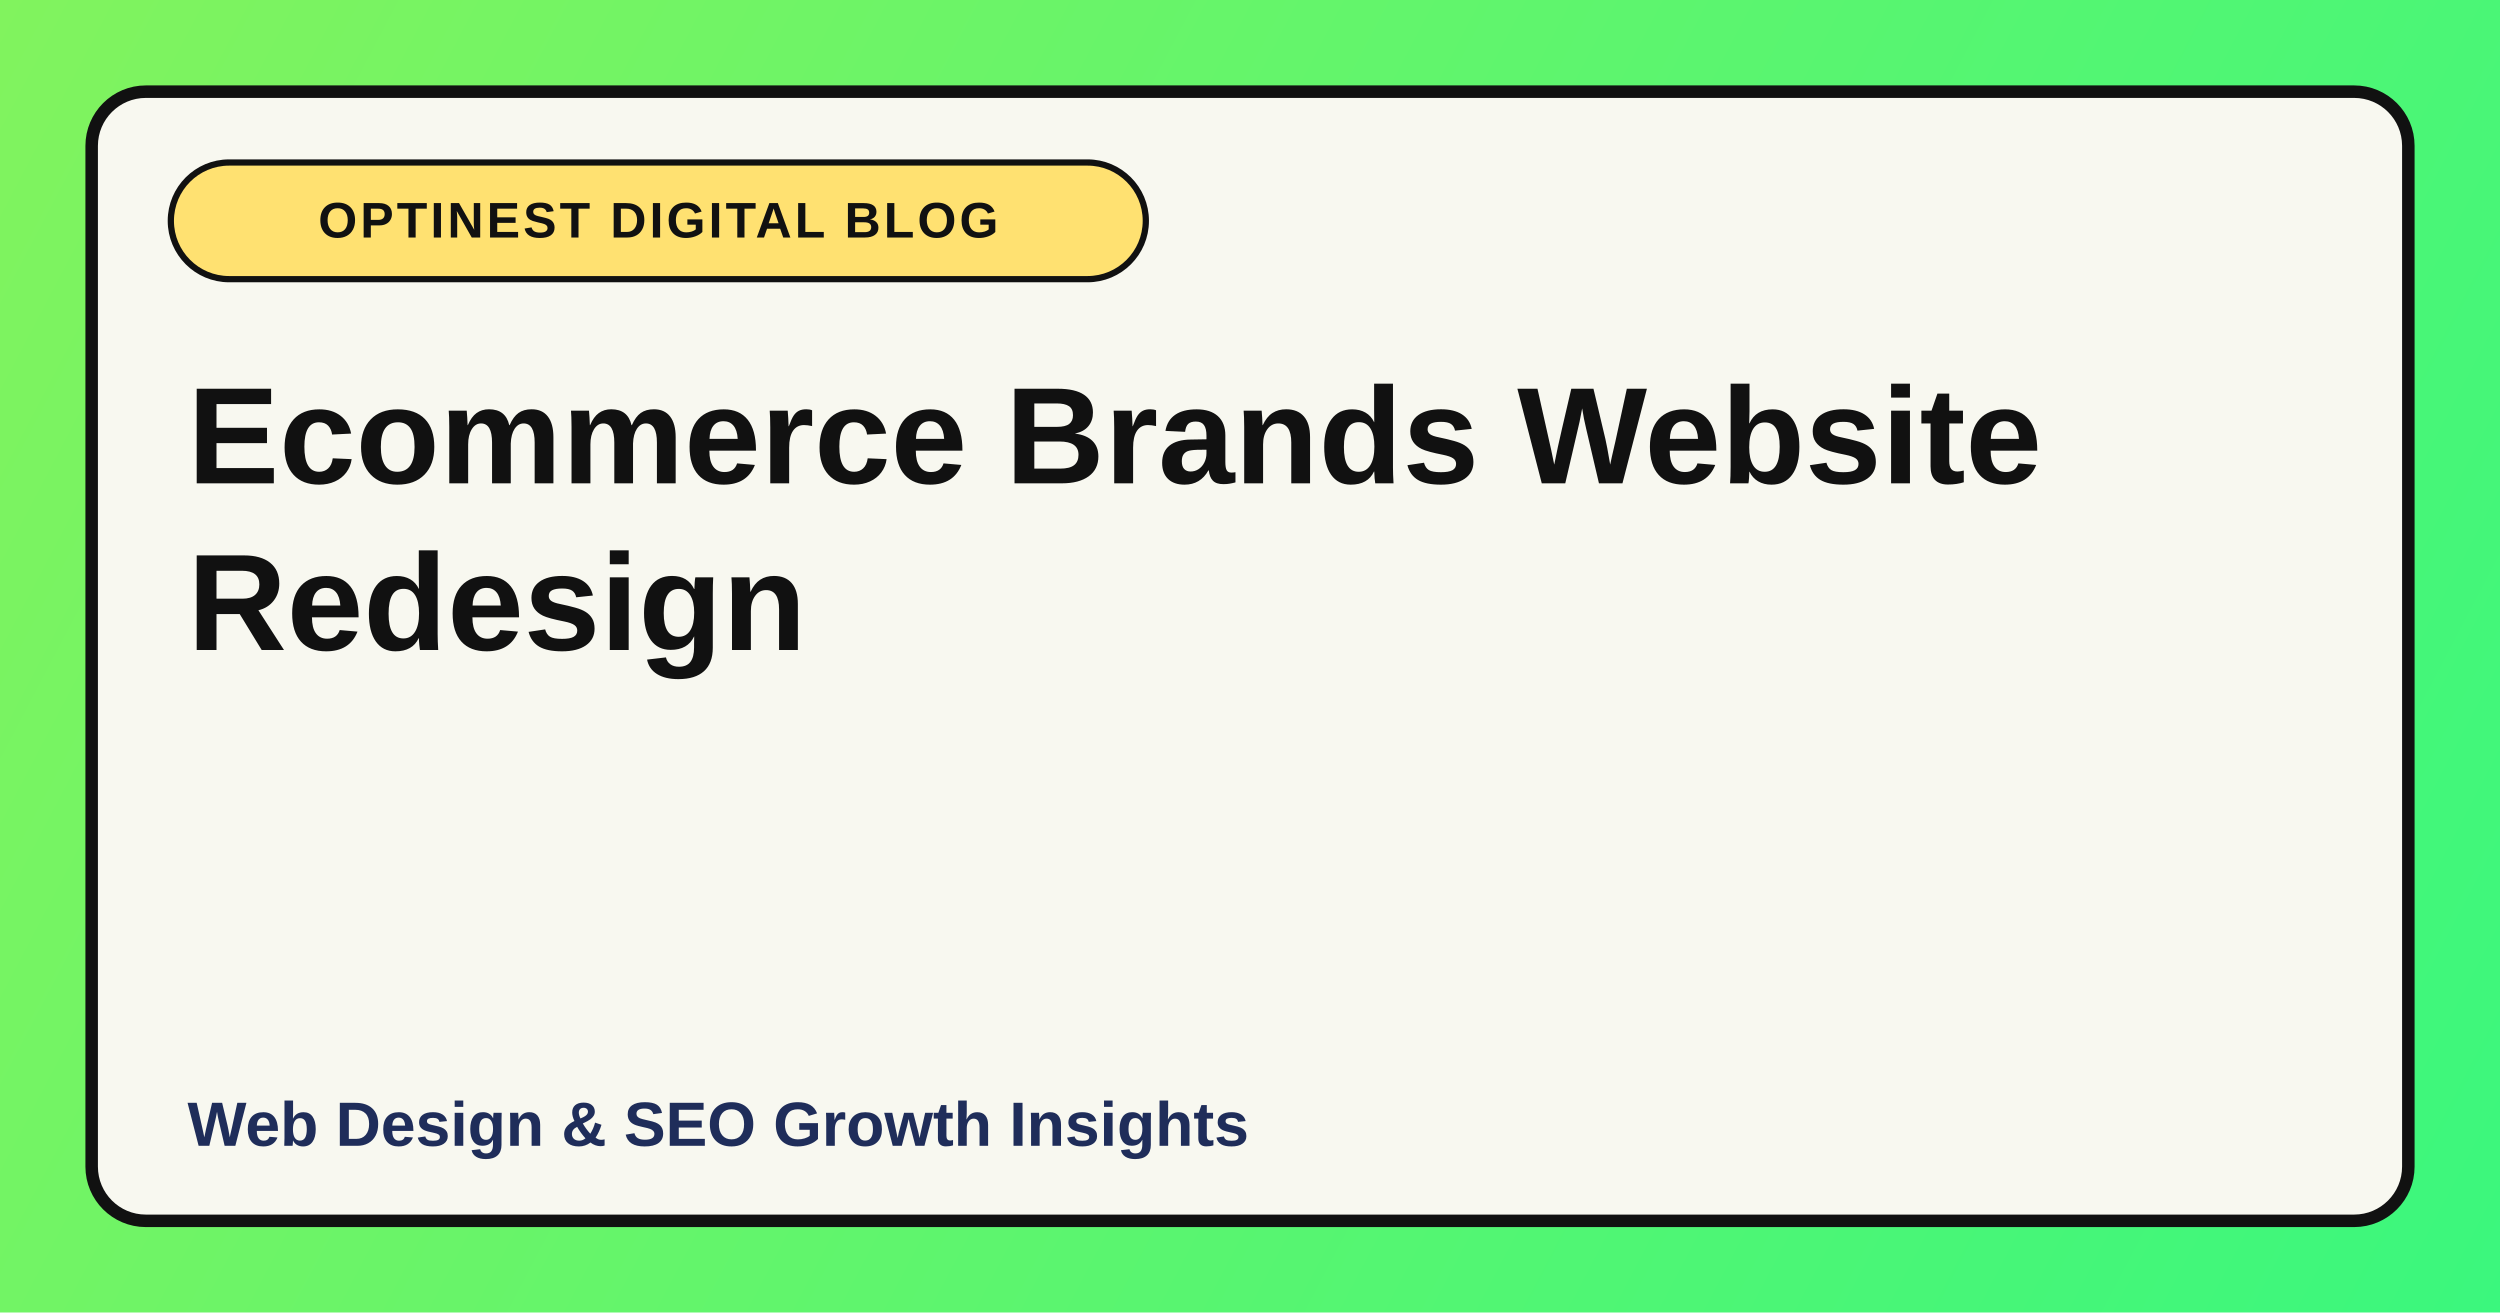
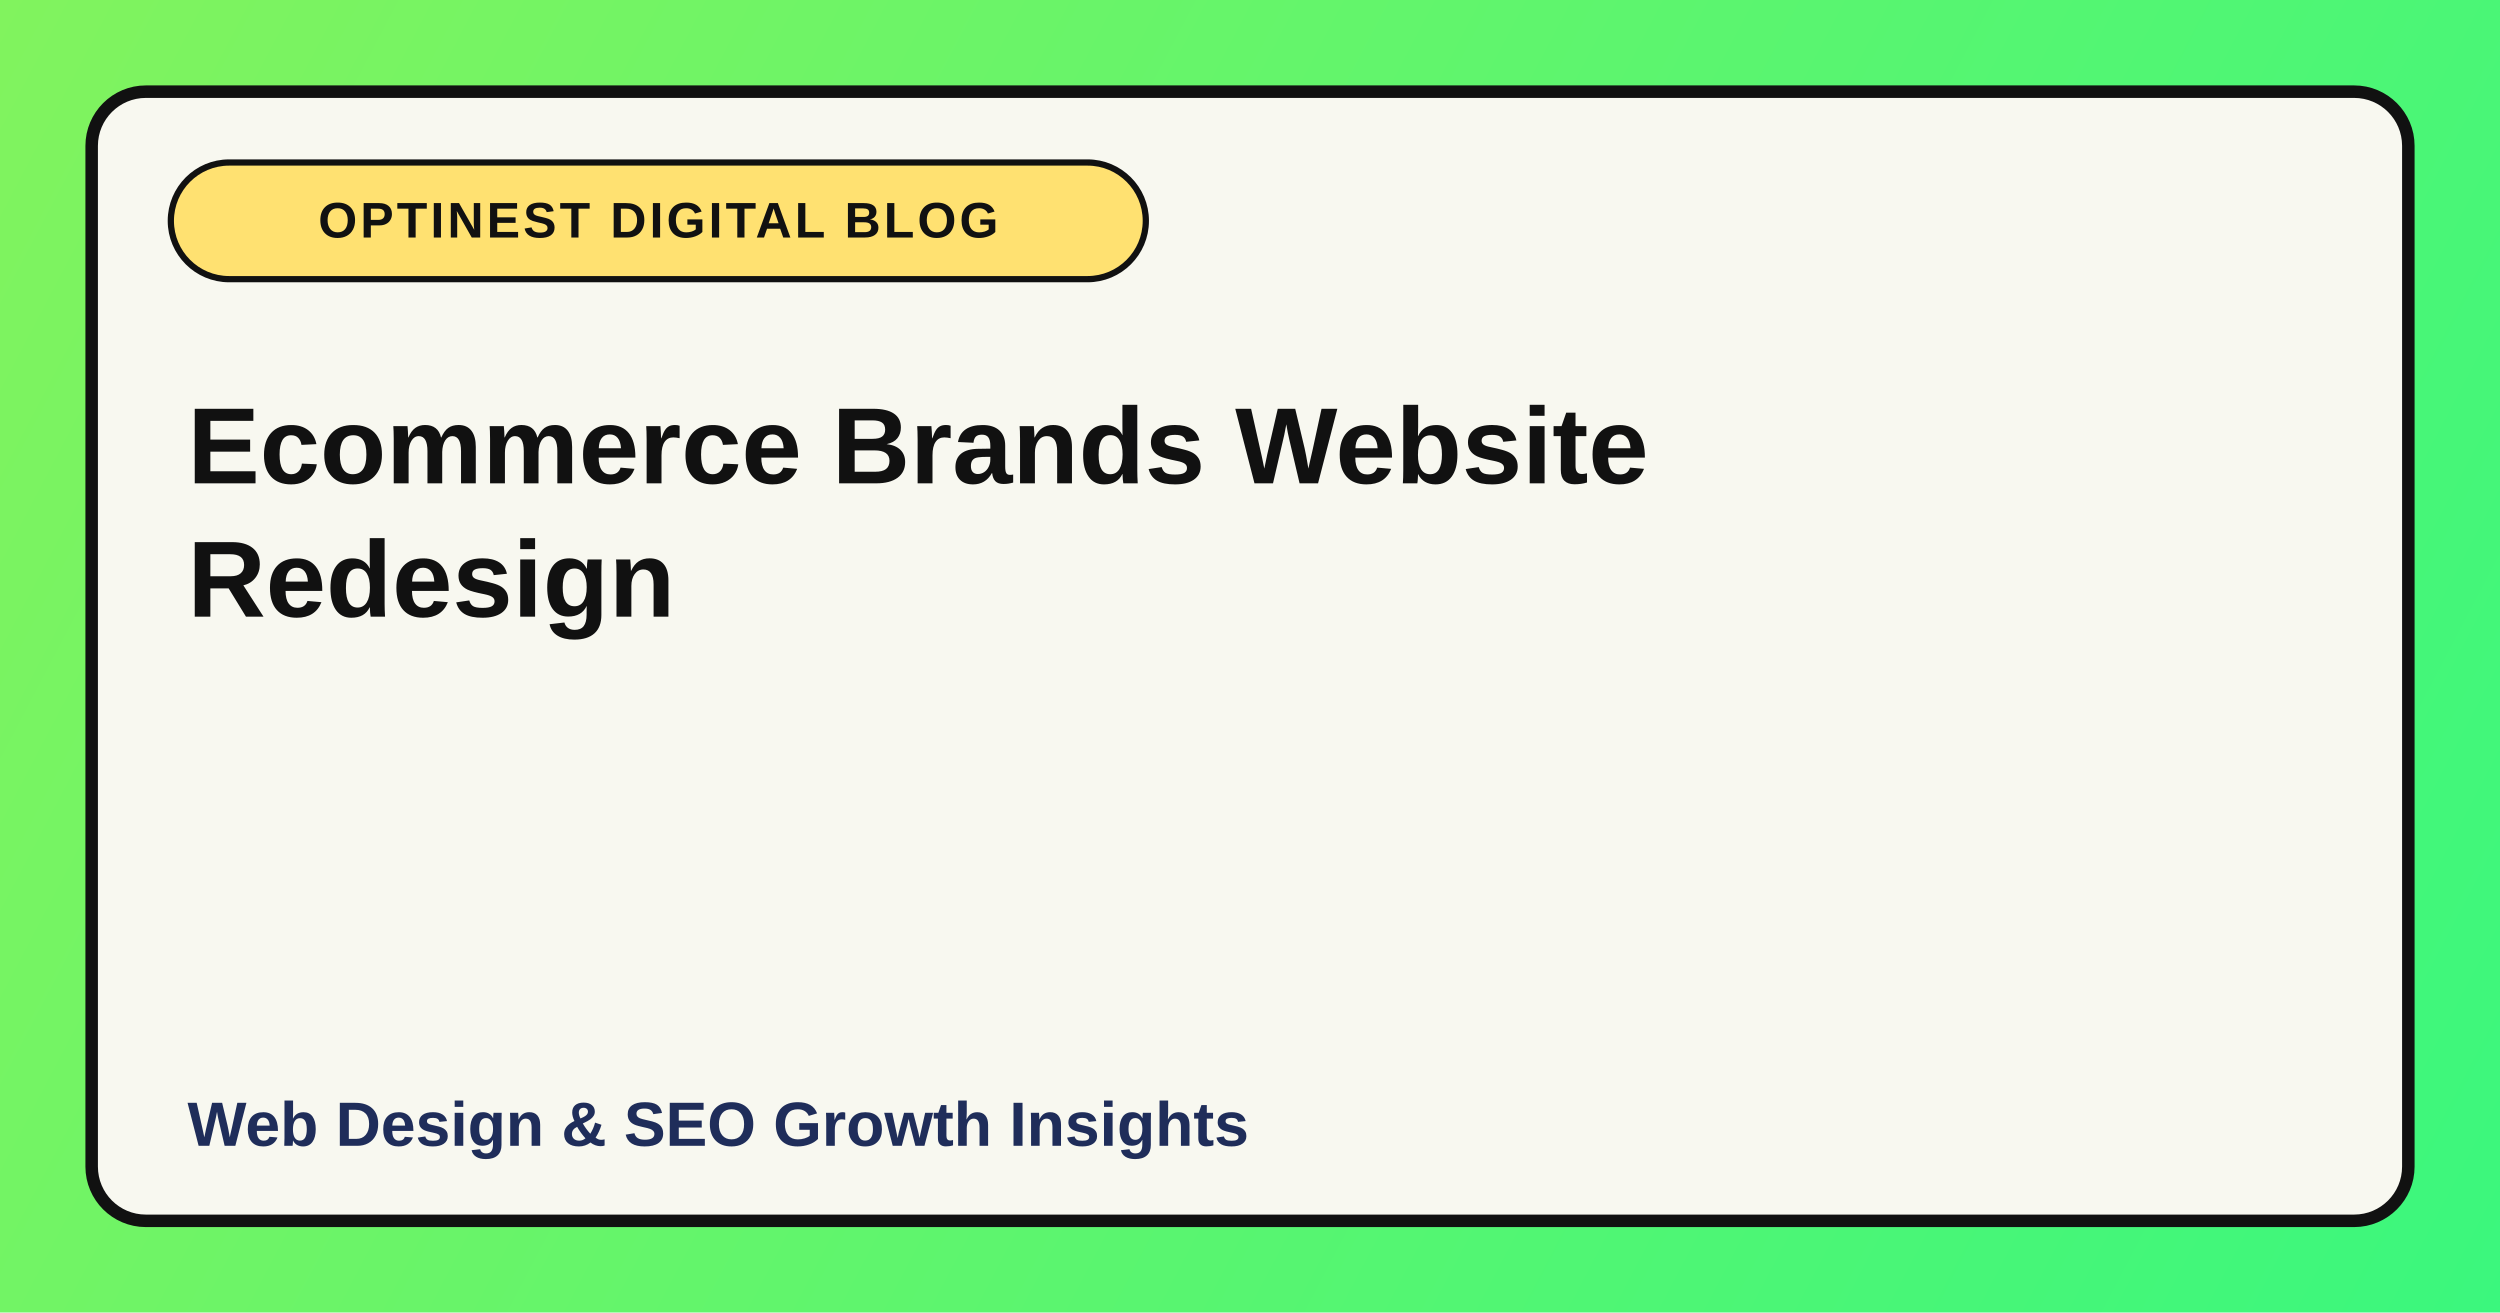
<svg xmlns="http://www.w3.org/2000/svg" width="1200" height="630" viewBox="0 0 1200 630" fill="none">
  <defs>
    <linearGradient id="bg" x1="0" y1="0" x2="1200" y2="630" gradientUnits="userSpaceOnUse">
      <stop offset="0%" stop-color="hsl(106 86% 66%)" />
      <stop offset="100%" stop-color="hsl(141 92% 60%)" />
    </linearGradient>
  </defs>
  <rect width="1200" height="630" fill="url(#bg)" />
  <rect x="44" y="44" width="1112" height="542" rx="26" fill="#F8F8F0" stroke="#111" stroke-width="6" />
  <rect x="82" y="78" width="468" height="56" rx="28" fill="#FFE171" stroke="#111" stroke-width="3" />
  <text x="316" y="114" text-anchor="middle" font-family="Arial, sans-serif" font-size="24" font-weight="700" letter-spacing="1.5" fill="#111">OPTINEST DIGITAL BLOG</text>
-   <text x="90" y="232" font-family="Arial Black, Arial, sans-serif" font-size="66" font-weight="900" fill="#111">
+   <text x="90" y="232" font-family="Arial Black, Arial, sans-serif" font-size="52" font-weight="900" fill="#111">
    <tspan x="90" dy="0">Ecommerce Brands Website</tspan>
-     <tspan x="90" dy="80">Redesign</tspan>
+     <tspan x="90" dy="64">Redesign</tspan>
  </text>
  <text x="90" y="550" font-family="Arial, sans-serif" font-size="30" font-weight="700" fill="#1f2d5a">Web Design &amp; SEO Growth Insights</text>
</svg>
